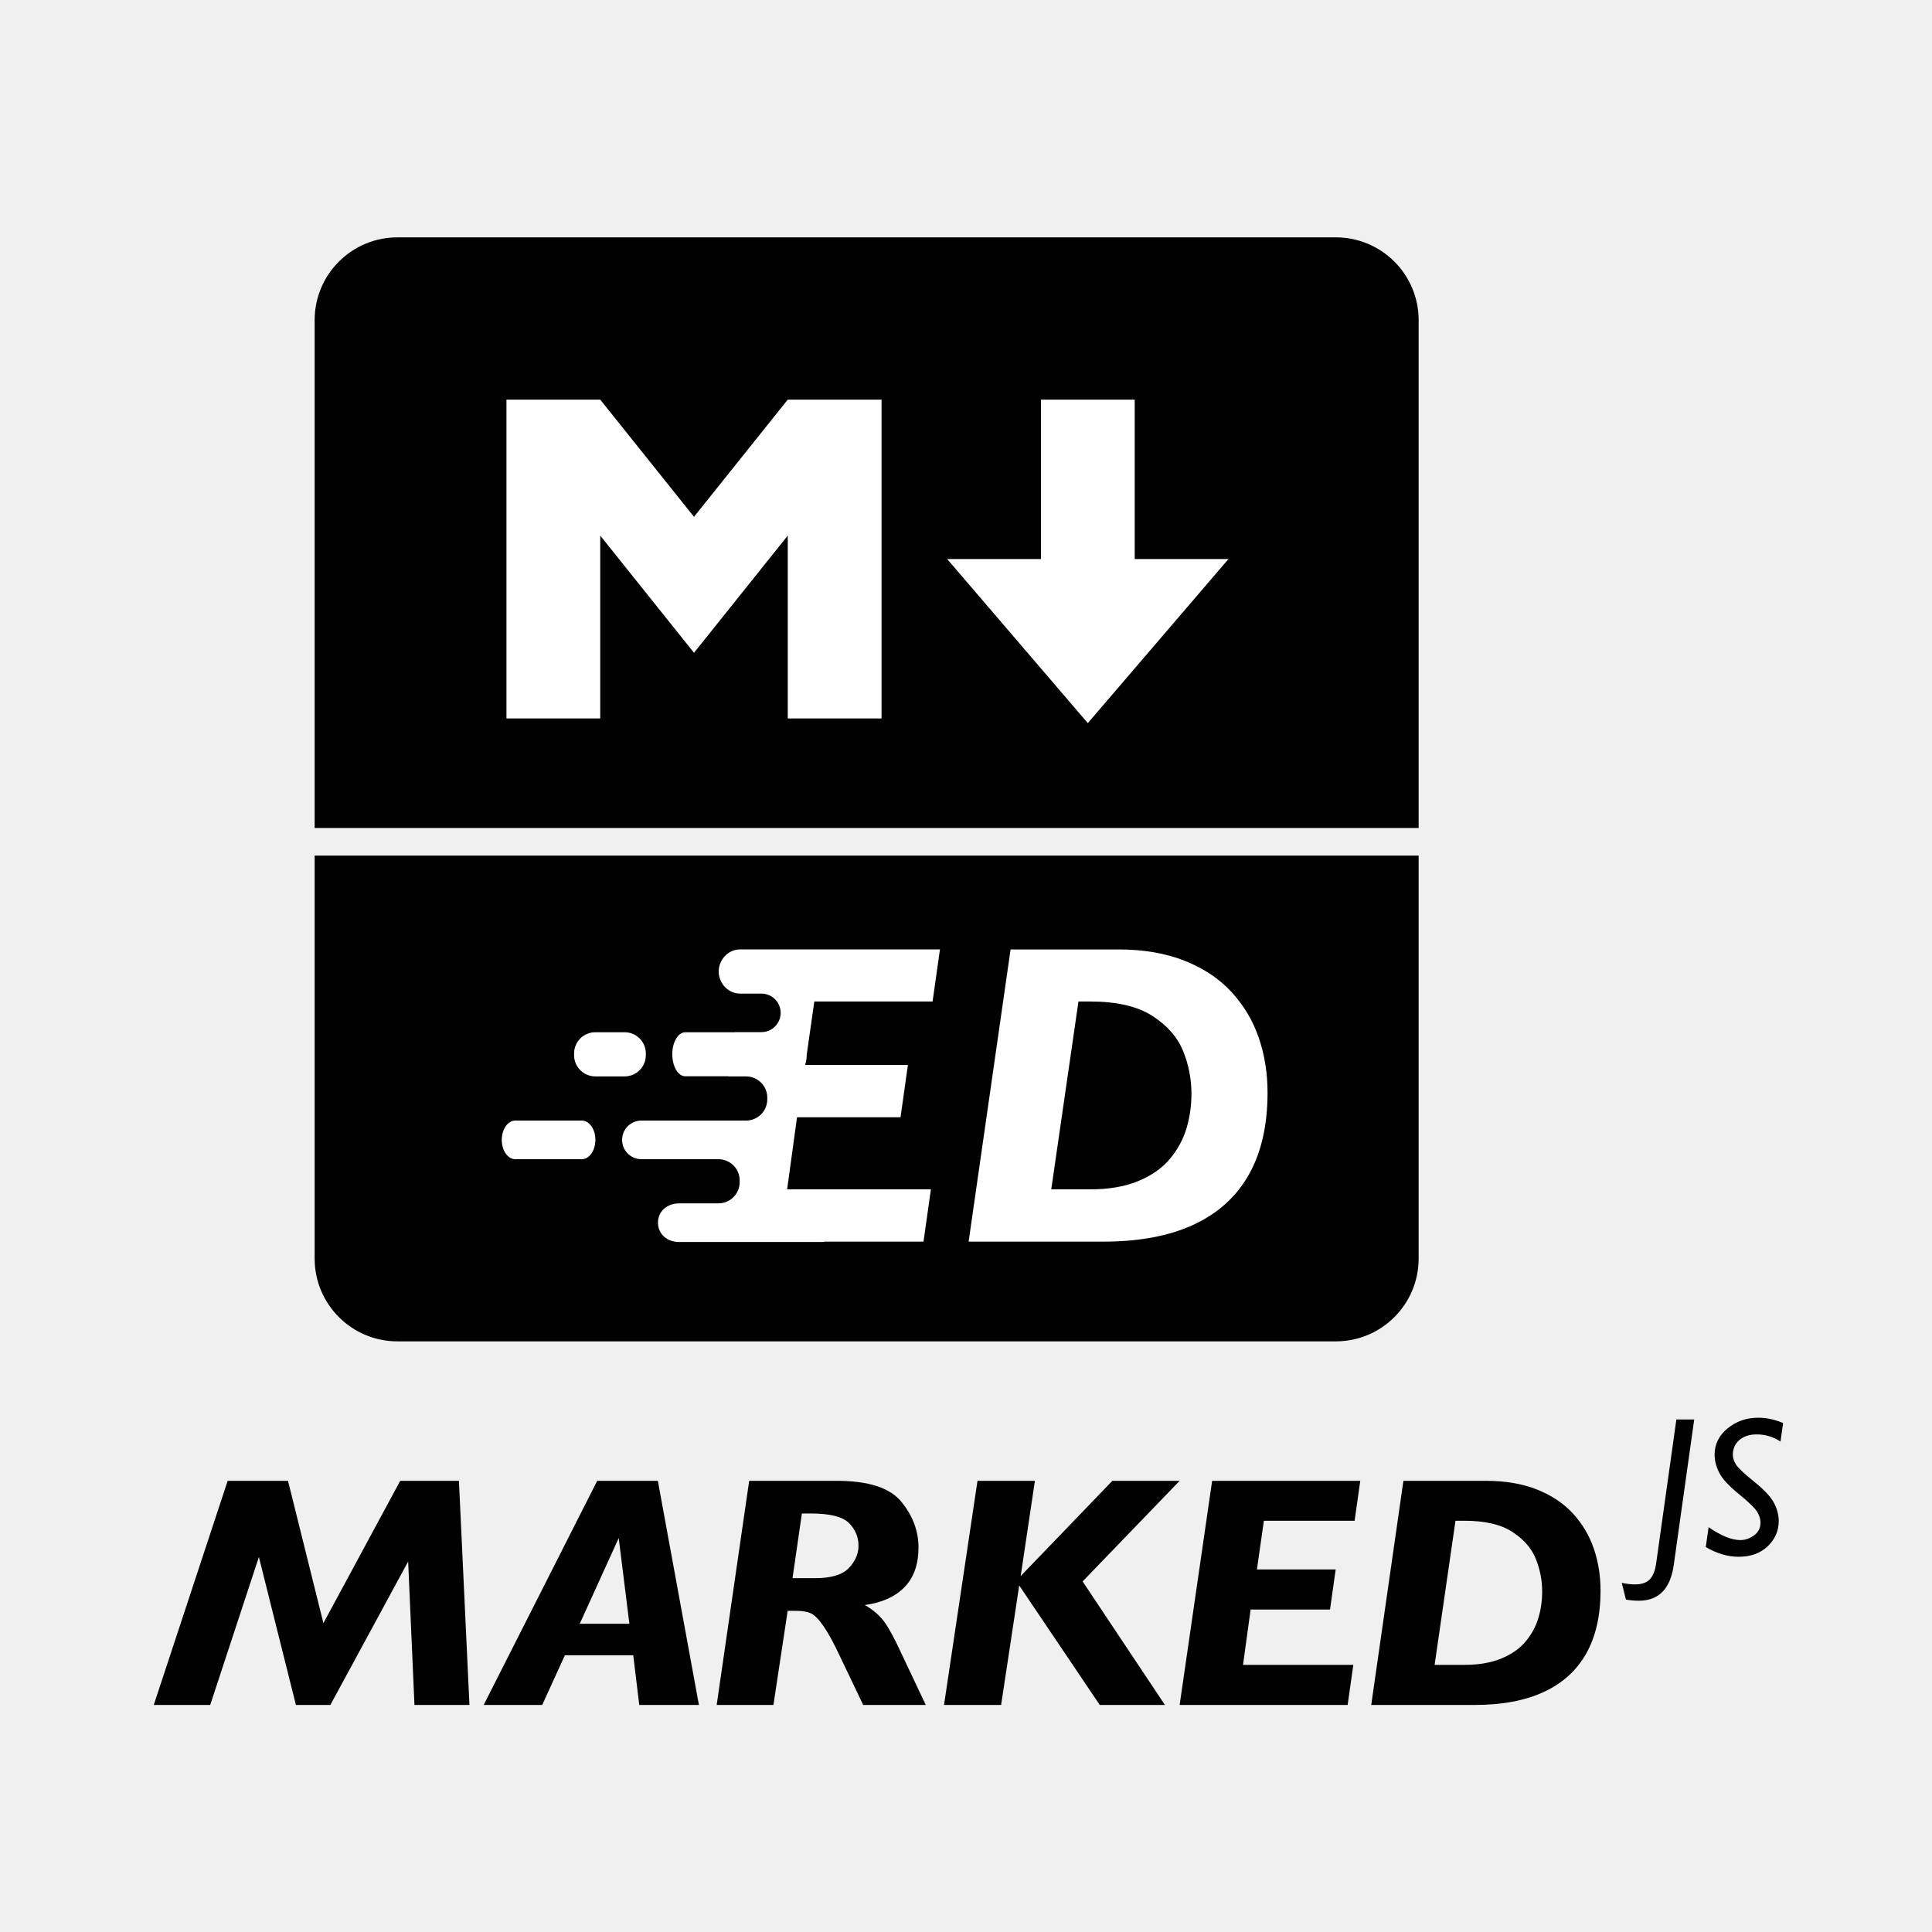
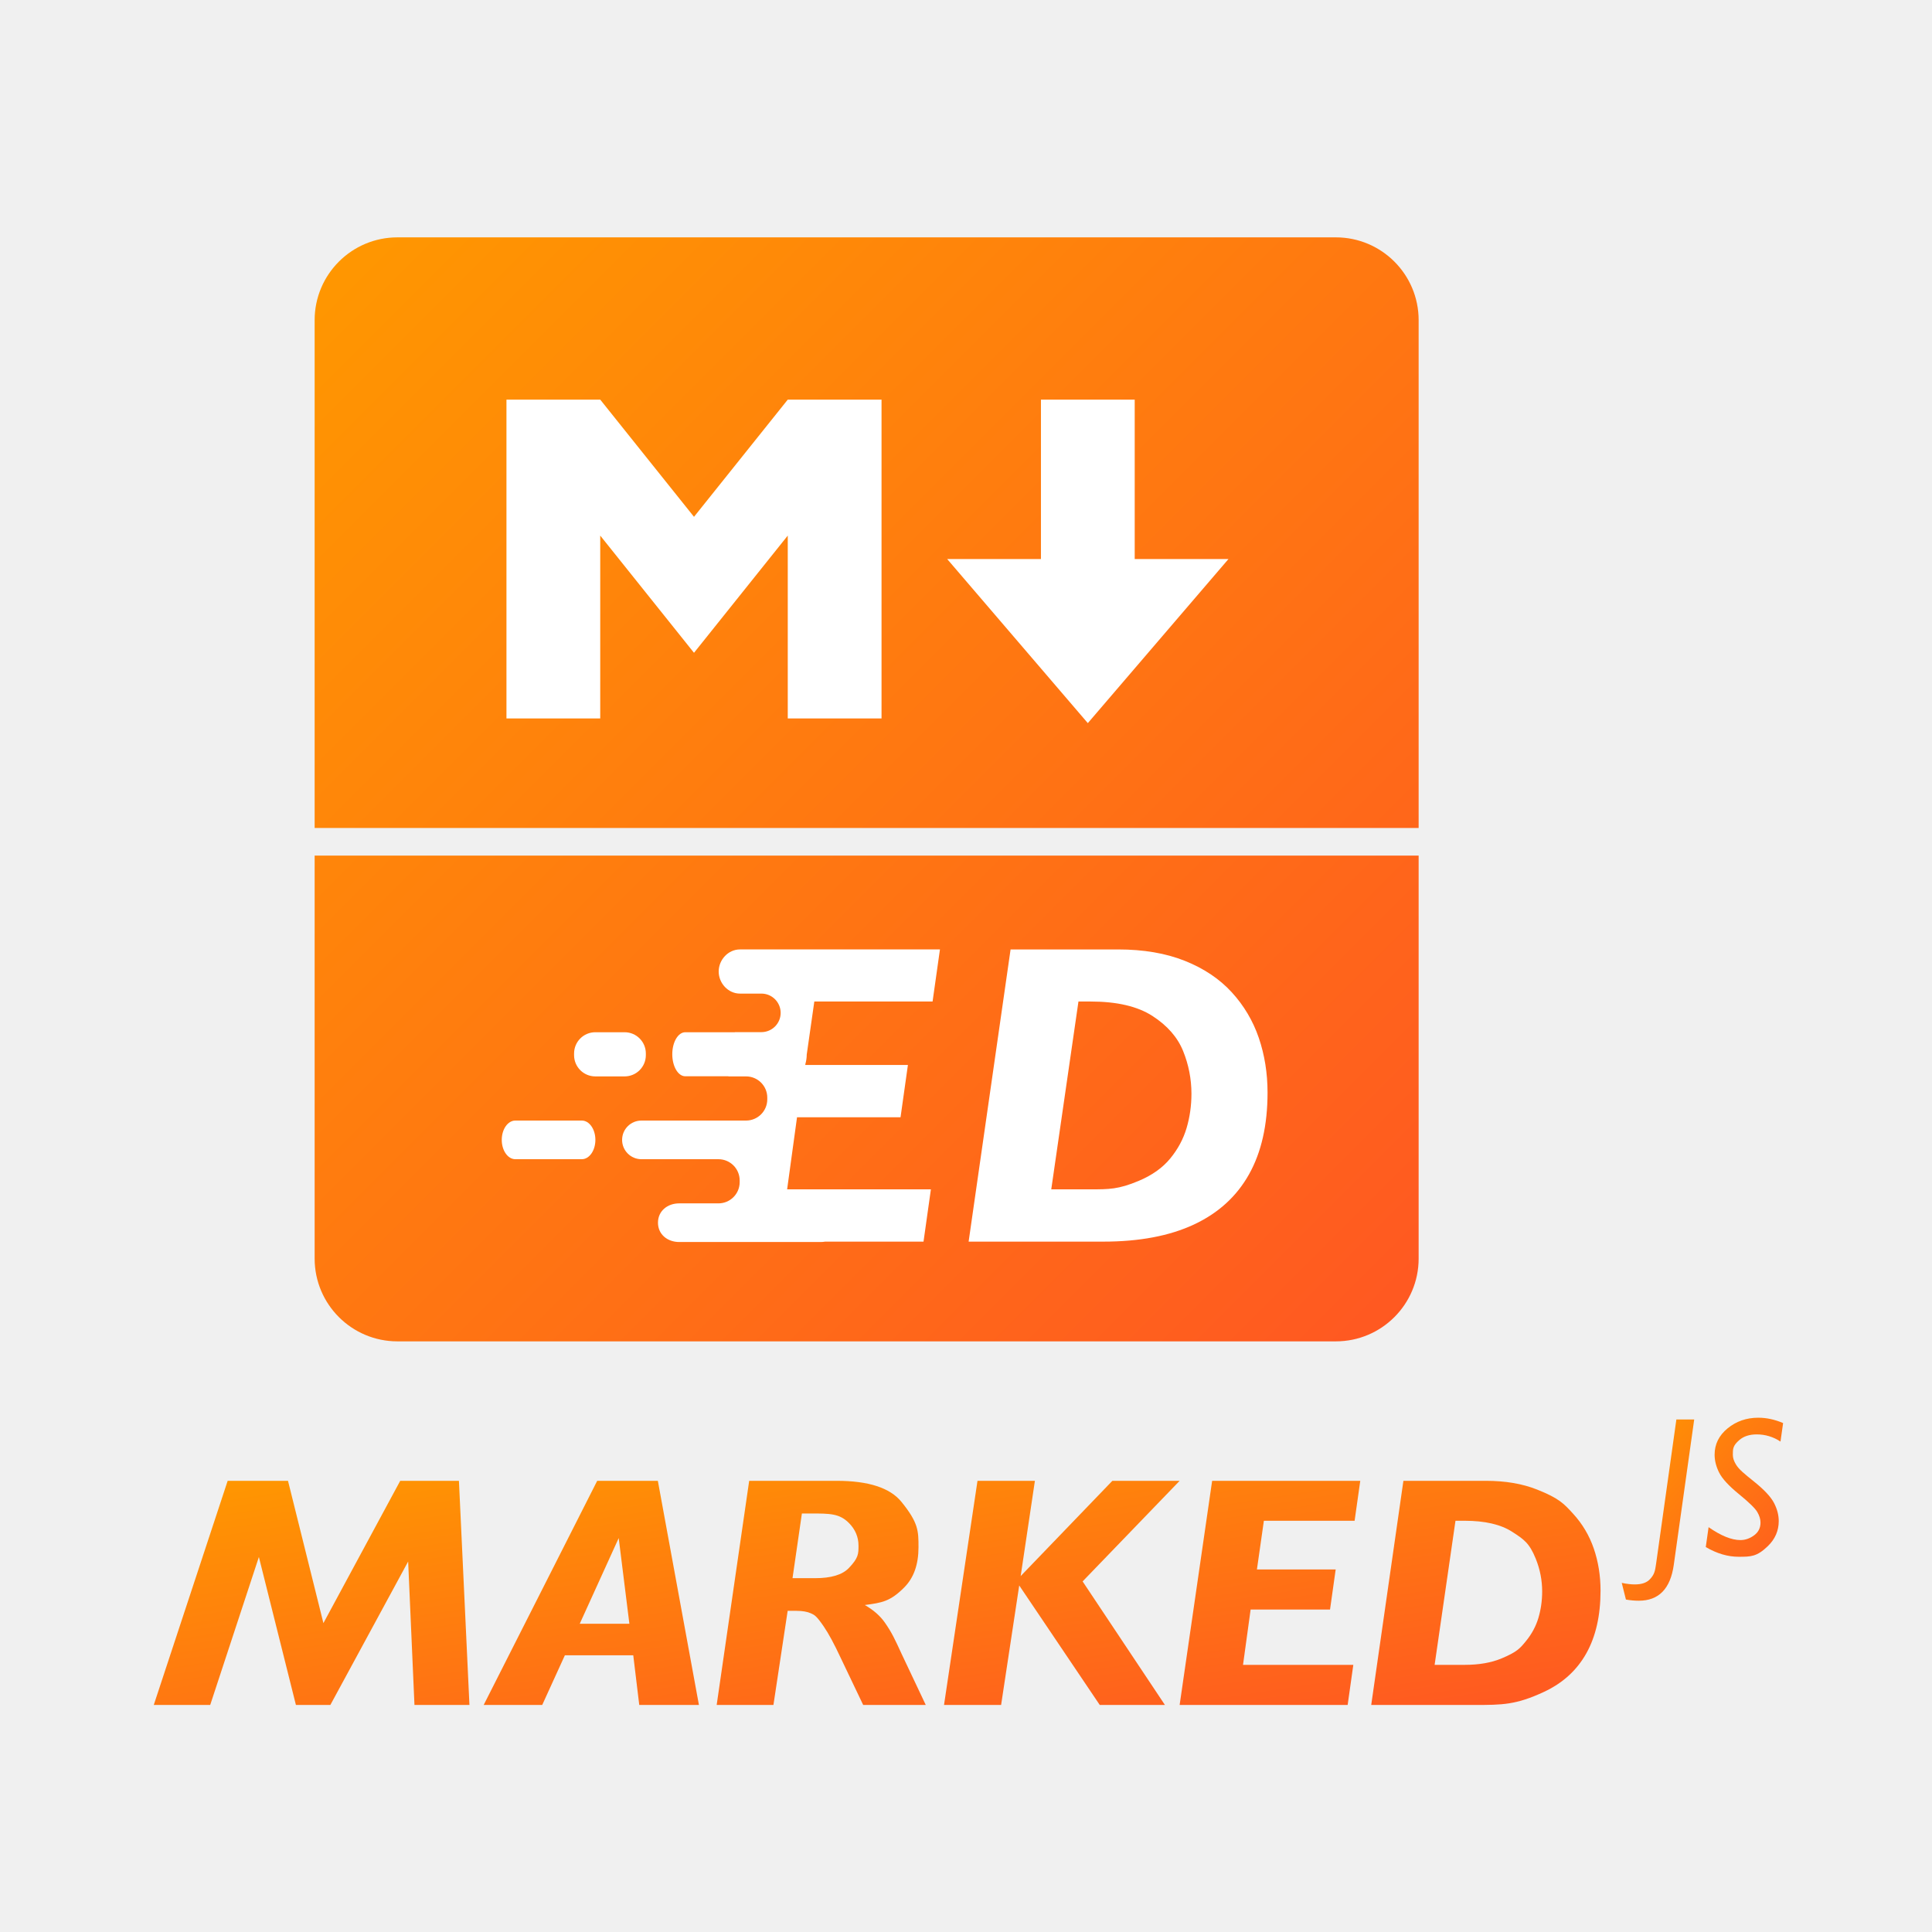
<svg xmlns="http://www.w3.org/2000/svg" width="200" height="200" viewBox="100 50 350 350">
-   <g fill="#010101">
-     <path d="M185.044 358.869h-9.961l-1.143-25.986-14.092 25.986h-6.24l-6.709-26.807-8.818 26.807h-10.225l13.389-40.605h10.928l6.416 25.781 13.916-25.781h10.635l1.904 40.605zM226.617 358.869h-10.811l-1.084-8.994H202.33l-4.102 8.994h-10.605l20.566-40.605h10.986l7.442 40.605zm-12.598-14.707l-1.934-15.527-7.061 15.527h8.995zM267.712 358.869h-11.338l-4.043-8.467c-1.191-2.559-2.227-4.478-3.105-5.757s-1.651-2.07-2.314-2.373c-.664-.303-1.553-.454-2.666-.454h-1.553l-2.578 17.051h-10.283l5.889-40.605h15.85c5.761 0 9.672 1.27 11.733 3.809s3.091 5.283 3.091 8.232c0 3.105-.854 5.522-2.563 7.251s-4.097 2.798-7.163 3.208c1.562.898 2.769 1.953 3.618 3.164s1.86 3.096 3.032 5.654l4.393 9.287zm-12.187-28.857c0-1.562-.571-2.925-1.714-4.087s-3.453-1.743-6.929-1.743h-1.611l-1.699 11.719h4.102c2.89 0 4.922-.61 6.094-1.831s1.757-2.574 1.757-4.058zM313.705 318.264l-17.578 18.223 14.912 22.383h-11.807l-14.59-21.65-3.282 21.65h-10.342l6.064-40.605h10.401l-2.578 17.256 16.611-17.256h12.189zM346.426 318.264L345.4 325.5h-16.436l-1.26 8.818h14.268l-1.025 7.266h-14.385l-1.377 10.02h19.98l-1.025 7.266h-30.439l5.889-40.605h26.836zM389.953 338.156c0 4.512-.86 8.301-2.578 11.367-1.719 3.066-4.273 5.391-7.662 6.973s-7.583 2.373-12.582 2.373H348.41l5.83-40.605h14.941c3.534 0 6.625.527 9.271 1.582s4.82 2.51 6.52 4.365 2.953 3.97 3.764 6.343 1.217 4.907 1.217 7.602zm-10.576.147c0-2.031-.387-4.004-1.158-5.918s-2.192-3.54-4.262-4.878c-2.07-1.338-4.941-2.007-8.613-2.007h-1.67l-3.779 26.104h5.449c2.597 0 4.828-.391 6.693-1.172s3.33-1.821 4.395-3.12 1.821-2.71 2.271-4.233c.449-1.524.674-3.116.674-4.776z" />
-   </g>
-   <g fill="#010101">
-     <path d="M406.922 307.149l-3.703 26.35c-.609 4.324-2.72 6.486-6.33 6.486-.773 0-1.553-.07-2.338-.211l-.756-3.023c.879.188 1.67.281 2.373.281 1.219 0 2.118-.302 2.698-.905s.964-1.55 1.151-2.839l3.674-26.139h3.231zM423.027 307.8l-.475 3.357a7.655 7.655 0 00-4.307-1.301c-1.312 0-2.361.34-3.146 1.02s-1.178 1.576-1.178 2.689c0 .551.188 1.131.562 1.74s1.471 1.644 3.287 3.103 3.015 2.739 3.595 3.841.87 2.203.87 3.305c0 1.758-.662 3.275-1.986 4.553s-3.088 1.916-5.291 1.916c-1.957 0-3.938-.586-5.941-1.758l.51-3.604c2.238 1.559 4.16 2.338 5.766 2.338.867 0 1.69-.284 2.47-.852.779-.568 1.169-1.339 1.169-2.312 0-.62-.197-1.265-.59-1.933-.394-.667-1.502-1.745-3.324-3.232-1.824-1.486-3.014-2.778-3.568-3.874-.555-1.097-.832-2.185-.832-3.263 0-1.899.785-3.491 2.355-4.775 1.57-1.283 3.422-1.926 5.555-1.926 1.488.001 2.988.323 4.499.968z" />
-   </g>
-   <g fill="#010101">
-     <path d="M357 200v-92c0-8.284-6.716-15-15-15H172c-8.284 0-15 6.716-15 15v92h200zM157 205v73c0 8.284 6.716 15 15 15h170c8.284 0 15-6.716 15-15v-73H157z" />
-   </g>
-   <g fill="#FFF">
-     <path d="M208.737 180.15v-33.125l16.987 21.234 16.987-21.234v33.125h16.987v-57.756h-16.987l-16.987 21.234-16.987-21.234H191.75v57.756h16.987zM322.55 151.272h-16.987v-28.878h-16.986v28.878H271.59L297.069 181l25.481-29.728z" />
-   </g>
-   <g fill="#FFF">
-     <path d="M217 241.154a3.846 3.846 0 01-3.845 3.846h-5.31a3.845 3.845 0 01-3.845-3.846v-.309a3.846 3.846 0 013.845-3.846h5.31a3.845 3.845 0 013.845 3.846v.309zM207.859 256.5c0 1.933-1.1 3.5-2.457 3.5h-12.046c-1.357 0-2.457-1.567-2.457-3.5s1.1-3.5 2.457-3.5h12.046c1.357 0 2.457 1.567 2.457 3.5zM328.044 238.021a23.259 23.259 0 00-4.907-8.269c-2.215-2.418-5.049-4.314-8.498-5.689-3.45-1.375-7.479-2.063-12.086-2.063h-19.477l-7.6 52.932h24.403c6.518 0 11.984-1.032 16.402-3.094 4.416-2.062 7.746-5.092 9.986-9.09 2.24-3.996 3.361-8.936 3.361-14.817.001-3.513-.528-6.816-1.584-9.91zm-13.08 16.326c-.586 1.986-1.573 3.826-2.96 5.519-1.389 1.694-3.297 3.049-5.729 4.067s-5.34 1.528-8.727 1.528h-7.103l4.927-34.027h2.176c4.787 0 8.529.872 11.229 2.616 2.698 1.744 4.55 3.863 5.557 6.358a20.46 20.46 0 011.508 7.713c0 2.165-.293 4.24-.878 6.226zM246.148 241.043l1.373-9.61h21.424l1.336-9.434h-36.237c-2.125 0-3.846 1.877-3.846 4s1.721 4 3.846 4H237.933a3.491 3.491 0 010 6.982h-4.806l-.001.019h-8.983c-1.299 0-2.353 1.786-2.353 3.988 0 2.203 1.053 3.989 2.353 3.989h7.826l-.003.023h3.189a3.845 3.845 0 013.845 3.846v.309a3.846 3.846 0 01-3.845 3.846H216.2a3.5 3.5 0 100 7h13.954a3.845 3.845 0 013.845 3.846v.309a3.846 3.846 0 01-3.845 3.846h-7.109c-2.125 0-3.846 1.377-3.846 3.5s1.721 3.5 3.846 3.5h25.636c.273 0 .538-.024.795-.068h17.828l1.336-9.471h-26.045l1.795-13.062h18.751l1.336-9.471h-18.598l.029-.205a6.249 6.249 0 00.24-1.682z" />
-   </g>
+   <defs>
+     <linearGradient id="a" x1="0%" y1="0%" x2="100%" y2="100%">
+       <stop offset="0%" style="stop-color:#ff9800;stop-opacity:1" />
+       <stop offset="100%" style="stop-color:#ff5722;stop-opacity:1" />
+     </linearGradient>
+   </defs>
+   <path d="M185.044 358.869h-9.961l-1.143-25.986-14.092 25.986h-6.24l-6.709-26.807-8.818 26.807h-10.225l13.389-40.605h10.928l6.416 25.781 13.916-25.781h10.635zm41.573 0h-10.811l-1.084-8.994H202.33l-4.102 8.994h-10.605l20.566-40.605h10.986zm-12.598-14.707-1.934-15.527-7.061 15.527zm53.693 14.707h-11.338l-4.043-8.467q-1.787-3.839-3.105-5.757c-1.318-1.918-1.651-2.07-2.314-2.373q-.996-.454-2.666-.454h-1.553l-2.578 17.051h-10.283l5.889-40.605h15.85q8.641 0 11.733 3.809c3.092 3.809 3.091 5.283 3.091 8.232q0 4.658-2.563 7.251c-2.563 2.593-4.097 2.798-7.163 3.208q2.344 1.347 3.618 3.164c1.274 1.817 1.86 3.096 3.032 5.654zm-12.187-28.857q0-2.344-1.714-4.087c-1.714-1.743-3.453-1.743-6.929-1.743h-1.611l-1.699 11.719h4.102q4.335 0 6.094-1.831c1.759-1.831 1.757-2.574 1.757-4.058m58.18-11.748-17.578 18.223 14.912 22.383h-11.807l-14.59-21.65-3.282 21.65h-10.342l6.064-40.605h10.401l-2.578 17.256 16.611-17.256zm32.721 0L345.4 325.5h-16.436l-1.26 8.818h14.268l-1.025 7.266h-14.385l-1.377 10.02h19.98l-1.025 7.266h-30.439l5.889-40.605zm43.527 19.892q0 6.768-2.578 11.367t-7.662 6.973c-5.084 2.373-7.583 2.373-12.582 2.373H348.41l5.83-40.605h14.941q5.301 0 9.271 1.582c3.97 1.582 4.82 2.51 6.52 4.365s2.953 3.97 3.764 6.343 1.217 4.907 1.217 7.602m-10.576.147q0-3.047-1.158-5.918c-1.158-2.871-2.192-3.54-4.262-4.878q-3.105-2.007-8.613-2.007h-1.67l-3.779 26.104h5.449q3.895 0 6.693-1.172c2.798-1.172 3.33-1.821 4.395-3.12s1.821-2.71 2.271-4.233q.674-2.286.674-4.776" fill="url(#a)" />
+   <path d="m406.922 307.149-3.703 26.35q-.914 6.486-6.33 6.486-1.16 0-2.338-.211l-.756-3.023q1.319.282 2.373.281 1.828 0 2.698-.905c.87-.905.964-1.55 1.151-2.839l3.674-26.139zm16.105.651-.475 3.357a7.66 7.66 0 0 0-4.307-1.301q-1.968 0-3.146 1.02c-1.178 1.02-1.178 1.576-1.178 2.689q0 .827.562 1.74c.562.913 1.471 1.644 3.287 3.103s3.015 2.739 3.595 3.841.87 2.203.87 3.305q0 2.636-1.986 4.553c-1.986 1.917-3.088 1.916-5.291 1.916q-2.936 0-5.941-1.758l.51-3.604q3.357 2.338 5.766 2.338 1.3 0 2.47-.852 1.169-.852 1.169-2.312 0-.93-.59-1.933-.591-1.001-3.324-3.232-2.736-2.23-3.568-3.874-.832-1.646-.832-3.263 0-2.849 2.355-4.775 2.355-1.925 5.555-1.926 2.232.001 4.499.968" fill="url(#a)" />
+   <path d="M357 200v-92c0-8.284-6.716-15-15-15H172c-8.284 0-15 6.716-15 15v92zm-200 5v73c0 8.284 6.716 15 15 15h170c8.284 0 15-6.716 15-15v-73z" fill="url(#a)" />
+   <path d="M208.737 180.15v-33.125l16.987 21.234 16.987-21.234v33.125h16.987v-57.756h-16.987l-16.987 21.234-16.987-21.234H191.75v57.756zm113.813-28.878h-16.987v-28.878h-16.986v28.878H271.59L297.069 181zM217 241.154a3.846 3.846 0 0 1-3.845 3.846h-5.31a3.845 3.845 0 0 1-3.845-3.846v-.309a3.846 3.846 0 0 1 3.845-3.846h5.31a3.845 3.845 0 0 1 3.845 3.846zm-9.141 15.346c0 1.933-1.1 3.5-2.457 3.5h-12.046c-1.357 0-2.457-1.567-2.457-3.5s1.1-3.5 2.457-3.5h12.046c1.357 0 2.457 1.567 2.457 3.5m120.185-18.479a23.3 23.3 0 0 0-4.907-8.269q-3.323-3.627-8.498-5.689T302.553 222h-19.477l-7.6 52.932h24.403q9.776 0 16.402-3.094 6.625-3.093 9.986-9.09 3.36-5.995 3.361-14.817 0-5.27-1.584-9.91m-13.08 16.326q-.88 2.98-2.96 5.519-2.082 2.54-5.729 4.067c-3.647 1.527-5.34 1.528-8.727 1.528h-7.103l4.927-34.027h2.176q7.18 0 11.229 2.616 4.047 2.616 5.557 6.358a20.5 20.5 0 0 1 1.508 7.713q0 3.247-.878 6.226m-68.816-13.304 1.373-9.61h21.424l1.336-9.434h-36.237c-2.125 0-3.846 1.877-3.846 4s1.721 4 3.846 4h3.889a3.491 3.491 0 0 1 0 6.982h-4.806l-.001.019h-8.983c-1.299 0-2.353 1.786-2.353 3.988s1.053 3.989 2.353 3.989h7.826l-.003.023h3.189a3.845 3.845 0 0 1 3.845 3.846v.309a3.846 3.846 0 0 1-3.845 3.846H216.2a3.5 3.5 0 1 0 0 7h13.954a3.845 3.845 0 0 1 3.845 3.846v.309a3.846 3.846 0 0 1-3.845 3.846h-7.109c-2.125 0-3.846 1.377-3.846 3.5s1.721 3.5 3.846 3.5h25.636q.41-.001.795-.068h17.828l1.336-9.471h-26.045l1.795-13.062h18.751l1.336-9.471h-18.598l.029-.205a6.3 6.3 0 0 0 .24-1.682" fill="#fff" />
</svg>
